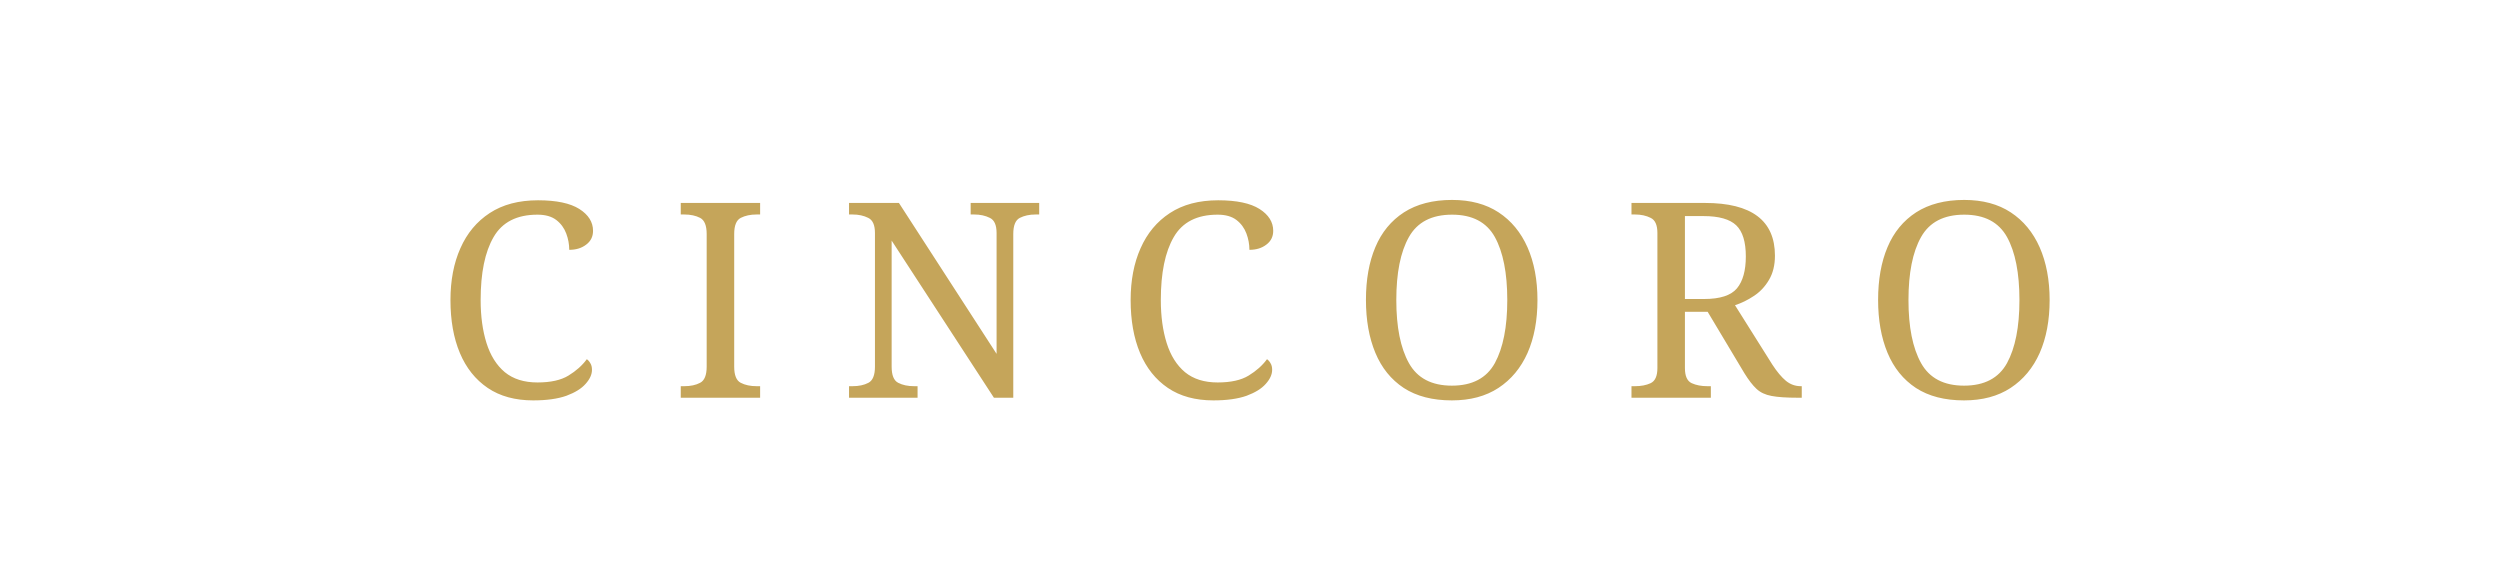
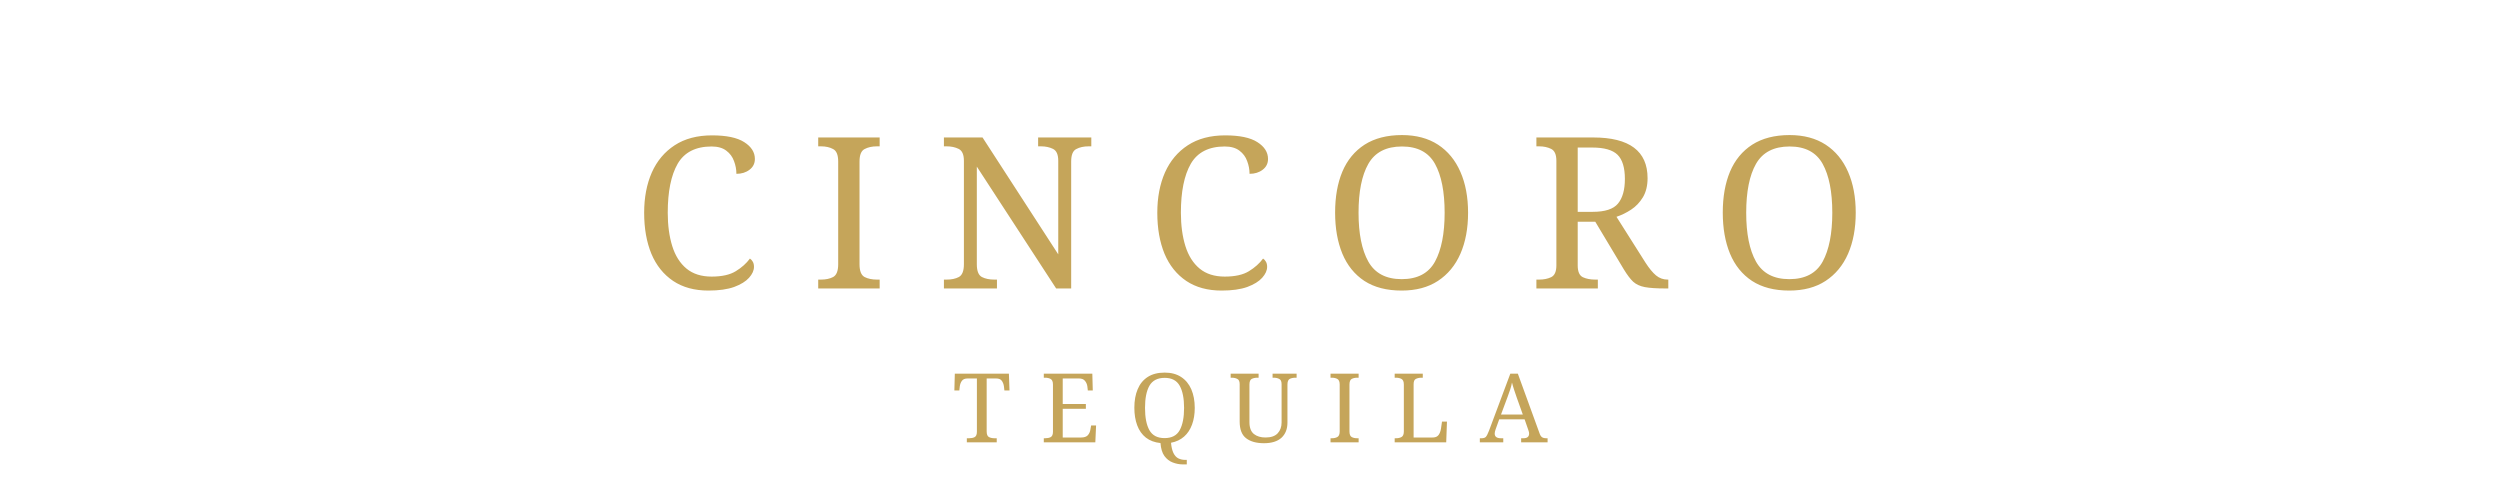
- <svg xmlns="http://www.w3.org/2000/svg" viewBox="0 0 220 50">
-   <text x="110" y="35" text-anchor="middle" font-family="Georgia, serif" font-size="24" letter-spacing="6" fill="#C5A55A">CINCORO</text>
+ <svg xmlns="http://www.w3.org/2000/svg" viewBox="0 0 260 50">
+   <text x="130" y="30" text-anchor="middle" font-family="Georgia, serif" font-size="22" letter-spacing="5" fill="#C5A55A">CINCORO</text>
+   <text x="130" y="46" text-anchor="middle" font-family="Georgia, serif" font-size="10" letter-spacing="3" fill="#C5A55A">TEQUILA</text>
</svg>
